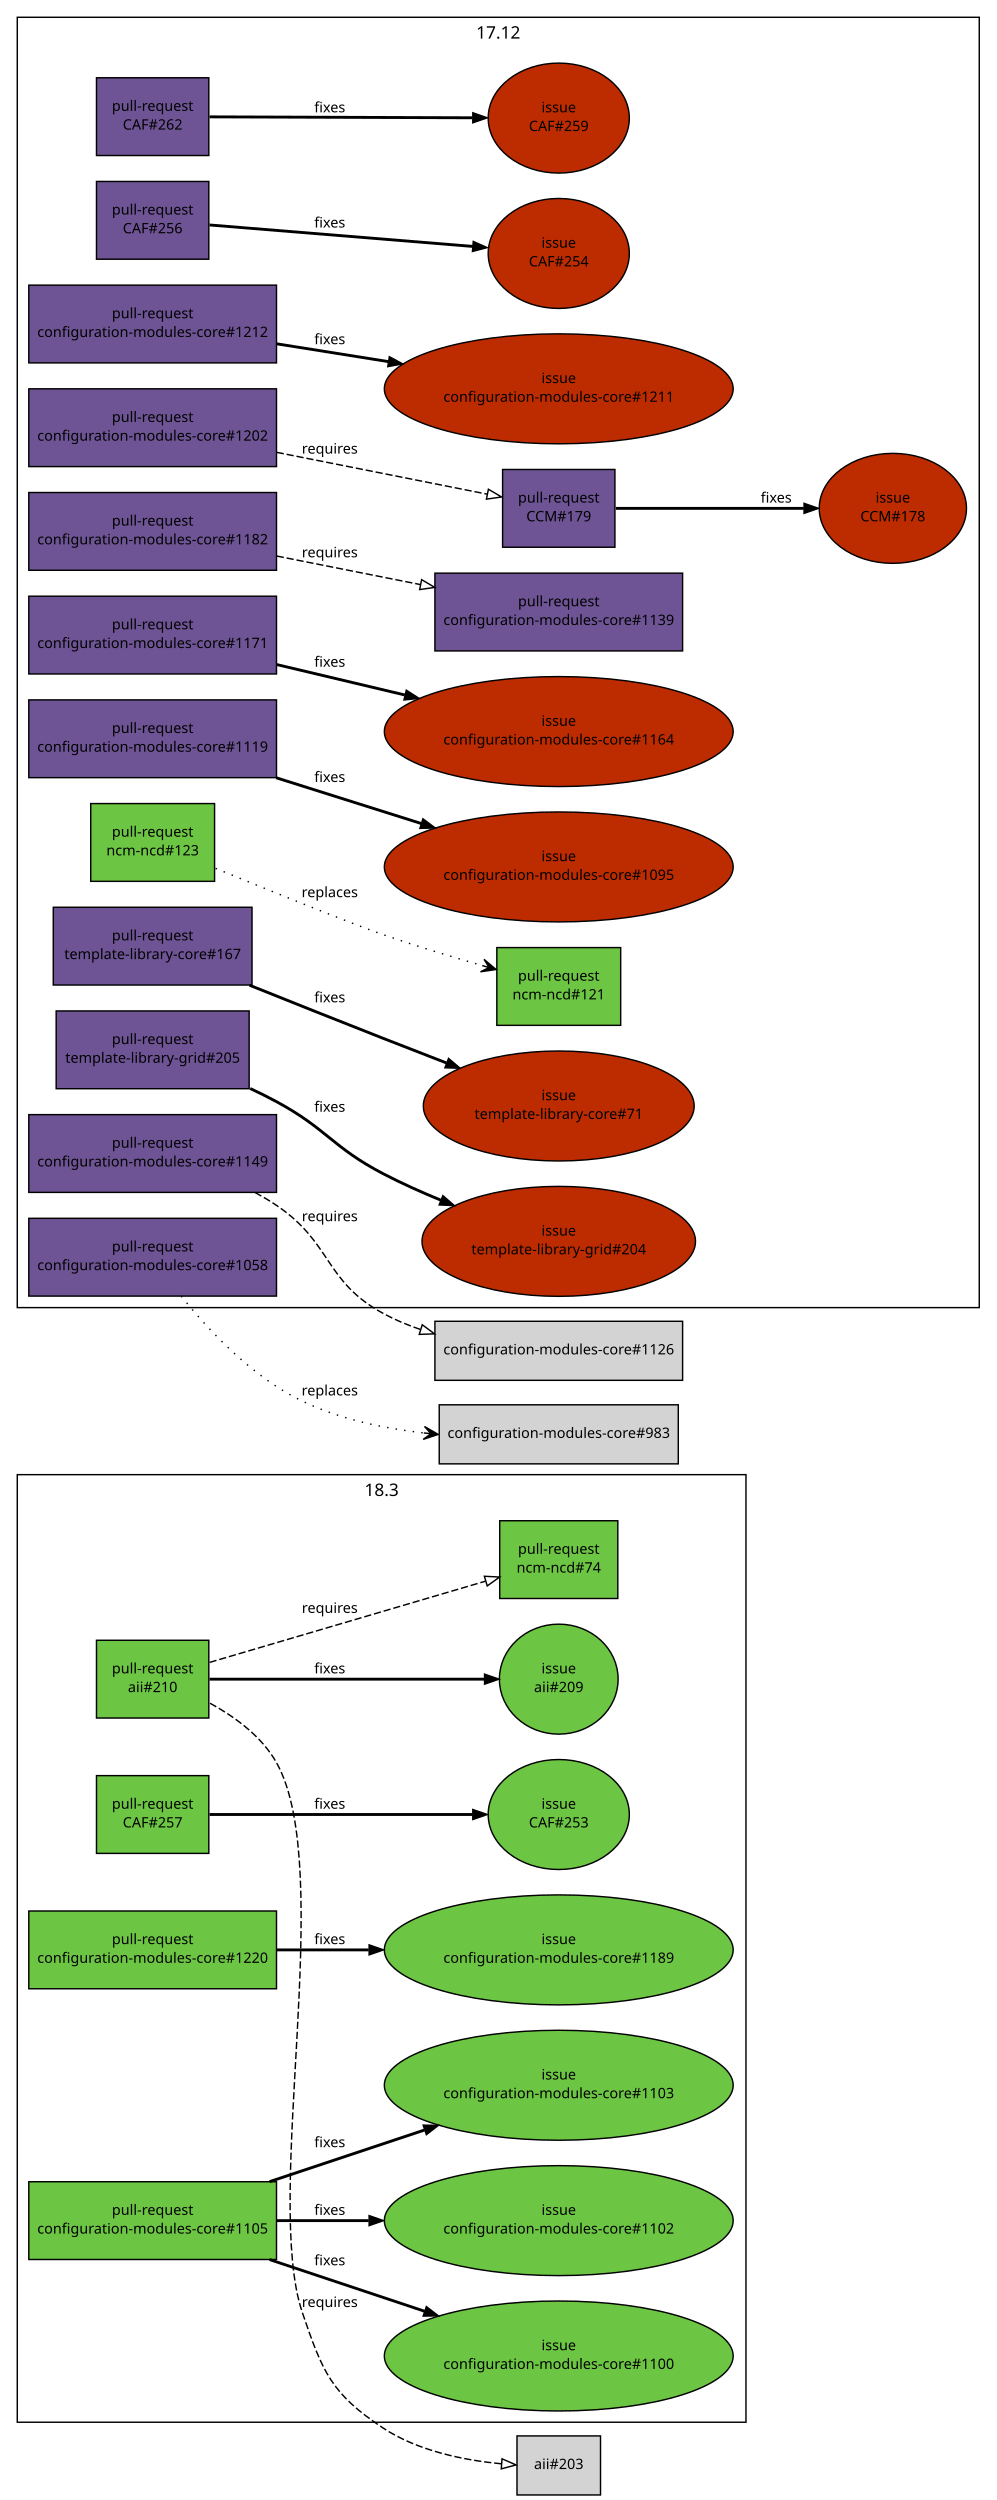
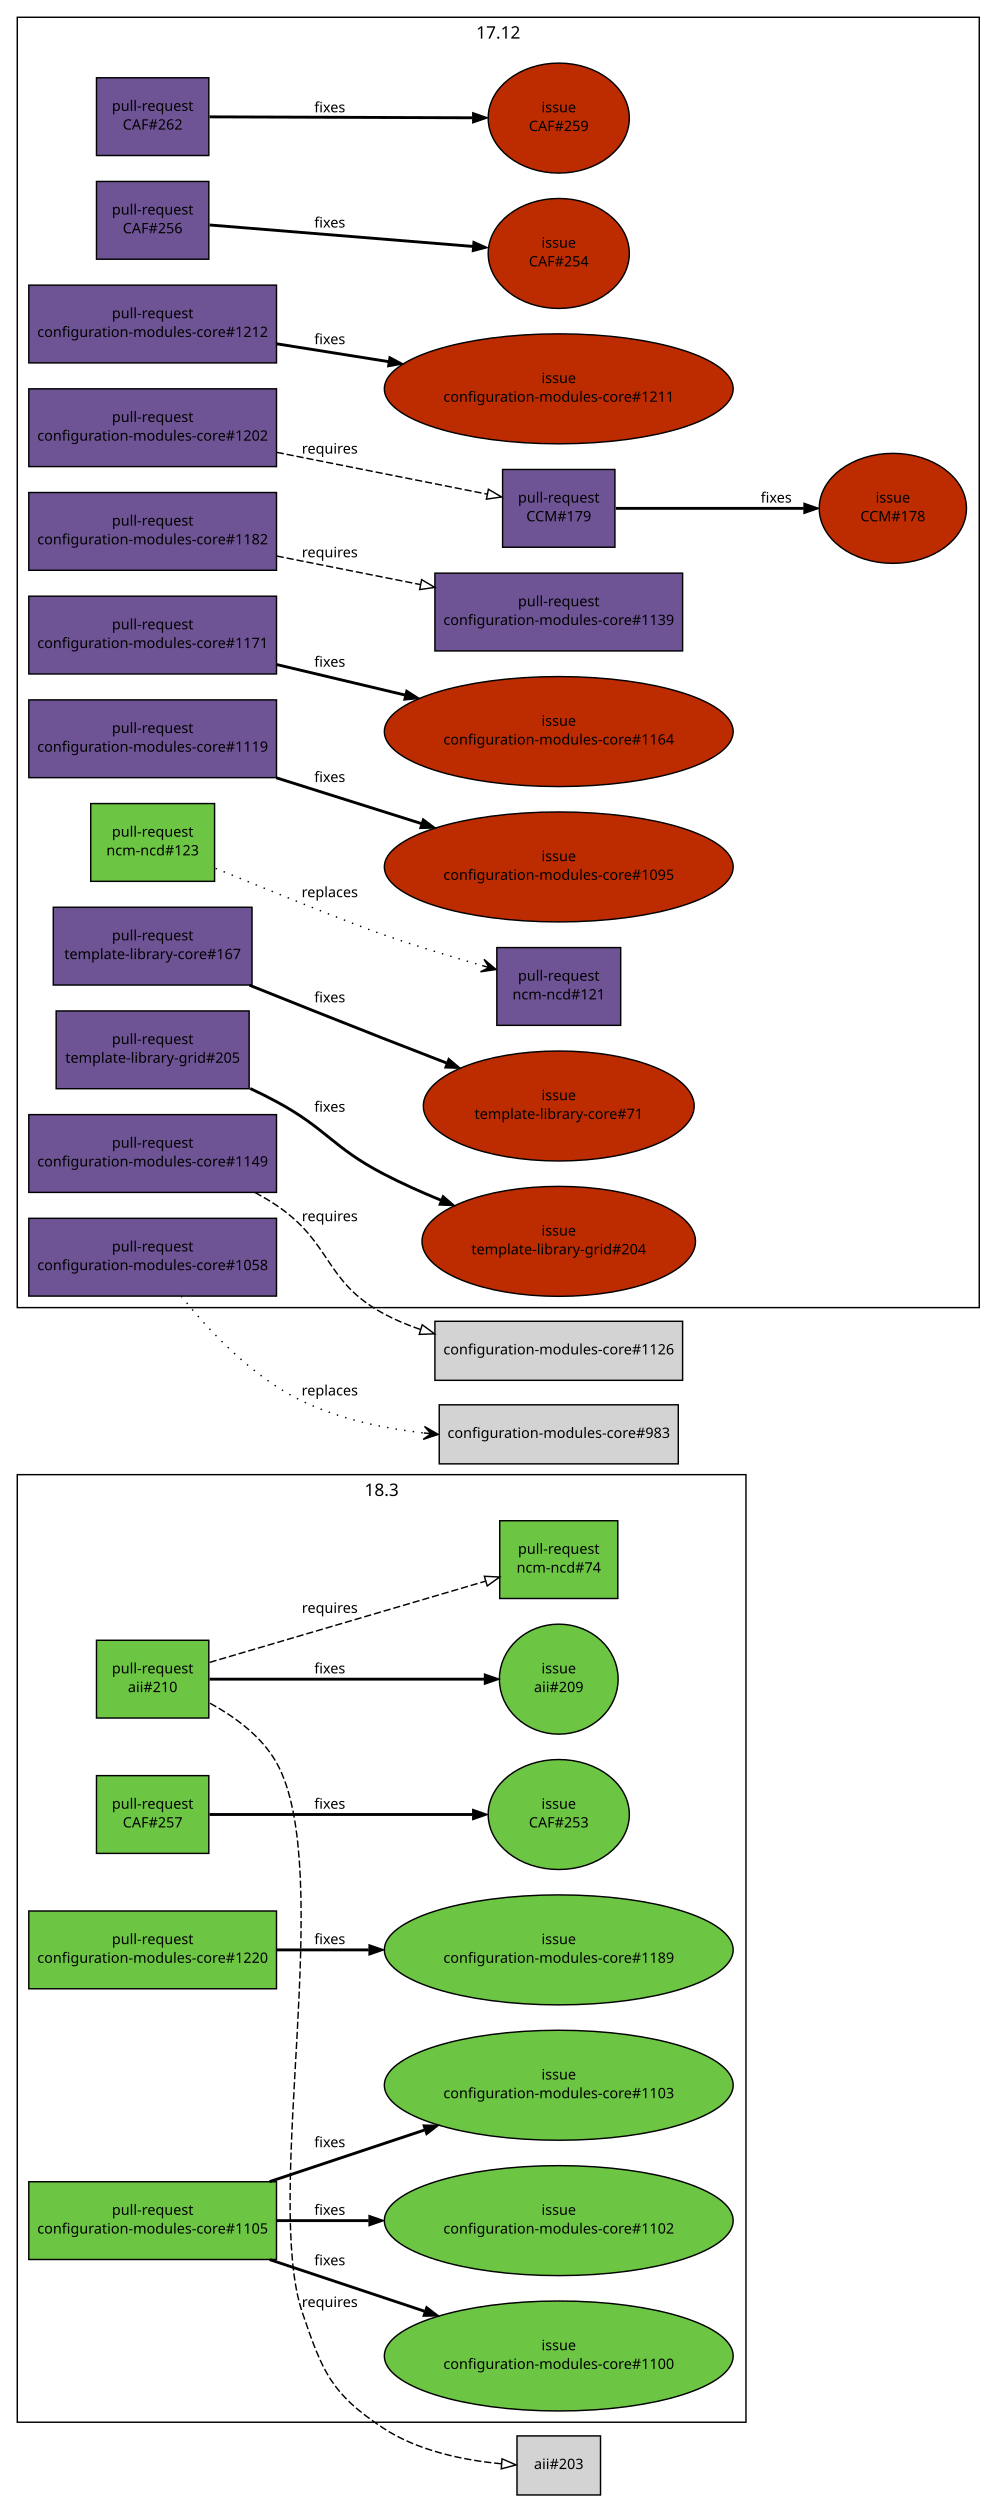
<svg xmlns="http://www.w3.org/2000/svg" xmlns:xlink="http://www.w3.org/1999/xlink" width="692pt" height="1736pt" viewBox="0.00 0.00 692.00 1736.00">
  <g id="graph1" class="graph" transform="scale(1 1) rotate(0) translate(4 1732)">
    <polygon fill="white" stroke="white" points="-4,5 -4,-1732 689,-1732 689,5 -4,5" />
    <g id="graph3" class="cluster">
      <polygon fill="none" stroke="black" points="8,-50 8,-708 514,-708 514,-50 8,-50" />
      <text text-anchor="middle" x="261" y="-693.2" font-family="Sans" font-size="12.00">18.3</text>
    </g>
    <g id="graph4" class="cluster">
      <polygon fill="none" stroke="black" points="8,-824 8,-1720 676,-1720 676,-824 8,-824" />
      <text text-anchor="middle" x="342" y="-1705.2" font-family="Sans" font-size="12.00">17.12</text>
    </g>
    <g id="node1" class="node">
      <a xlink:href="https://github.com/quattor/aii/pull/210" xlink:title="Shellfe: support active config for plugins" target="_parent">
        <polygon fill="#6cc644" stroke="black" points="141,-593 63,-593 63,-539 141,-539 141,-593" />
        <text text-anchor="middle" x="102" y="-570" font-family="Sans" font-size="10.00">pull-request</text>
        <text text-anchor="middle" x="102" y="-557" font-family="Sans" font-size="10.00">aii#210</text>
      </a>
    </g>
    <g id="node3" class="node">
      <a xlink:href="https://github.com/quattor/aii/issues/209" xlink:title="support ACTIVE_CONFIG" target="_parent">
        <ellipse fill="#6cc644" stroke="black" cx="384" cy="-566" rx="41.217" ry="38.184" />
        <text text-anchor="middle" x="384" y="-570" font-family="Sans" font-size="10.00">issue</text>
        <text text-anchor="middle" x="384" y="-557" font-family="Sans" font-size="10.00">aii#209</text>
      </a>
    </g>
    <g id="edge2" class="edge">
      <path fill="none" stroke="black" stroke-width="2" d="M141.508,-566C191.35,-566 277.184,-566 332.226,-566" />
      <polygon fill="black" stroke="black" points="332.467,-569.5 342.467,-566 332.467,-562.5 332.467,-569.5" />
      <text text-anchor="middle" x="225" y="-570" font-family="Sans" font-size="10.00">fixes</text>
    </g>
    <g id="node5" class="node">
      <a xlink:href="https://github.com/quattor/ncm-ncd/pull/74" xlink:title="Set the current active config as an attribute to the component" target="_parent">
        <polygon fill="#6cc644" stroke="black" points="425,-676 343,-676 343,-622 425,-622 425,-676" />
        <text text-anchor="middle" x="384" y="-653" font-family="Sans" font-size="10.00">pull-request</text>
        <text text-anchor="middle" x="384" y="-640" font-family="Sans" font-size="10.00">ncm-ncd#74</text>
      </a>
    </g>
    <g id="edge4" class="edge">
      <path fill="none" stroke="black" stroke-dasharray="5,2" d="M141.508,-577.628C191.596,-592.37 278.034,-617.811 333.04,-634.001" />
      <polygon fill="none" stroke="black" points="332.348,-637.446 342.929,-636.912 334.325,-630.731 332.348,-637.446" />
      <text text-anchor="middle" x="225" y="-612" font-family="Sans" font-size="10.00">requires</text>
    </g>
    <g id="node7" class="node">
      <polygon fill="lightgrey" stroke="black" points="413,-40.5 355,-40.5 355,0.5 413,0.5 413,-40.5" />
      <text text-anchor="middle" x="384" y="-17.5" font-family="Sans" font-size="10.00">aii#203</text>
    </g>
    <g id="edge6" class="edge">
      <path fill="none" stroke="black" stroke-dasharray="5,2" d="M141.842,-549.271C159.143,-539.824 177.761,-526.209 188,-508 229.655,-433.926 178.55,-206.428 206,-126 220.019,-84.925 225.817,-69.967 262,-46 286.358,-29.866 318.926,-23.516 344.285,-21.119" />
      <polygon fill="none" stroke="black" points="344.618,-24.604 354.316,-20.338 344.075,-17.625 344.618,-24.604" />
      <text text-anchor="middle" x="225" y="-130" font-family="Sans" font-size="10.00">requires</text>
    </g>
    <g id="node8" class="node">
      <a xlink:href="https://github.com/quattor/CAF/pull/262" xlink:title="FileWriter: set file status when no content was modified" target="_parent">
        <polygon fill="#6e5494" stroke="black" points="141,-1678 63,-1678 63,-1624 141,-1624 141,-1678" />
        <text text-anchor="middle" x="102" y="-1655" font-family="Sans" font-size="10.00">pull-request</text>
        <text text-anchor="middle" x="102" y="-1642" font-family="Sans" font-size="10.00">CAF#262</text>
      </a>
    </g>
    <g id="node10" class="node">
      <a xlink:href="https://github.com/quattor/CAF/issues/259" xlink:title="Filewriter: modify permissions when content is unmodified" target="_parent">
        <ellipse fill="#bd2c00" stroke="black" cx="384" cy="-1650" rx="48.998" ry="38.184" />
        <text text-anchor="middle" x="384" y="-1654" font-family="Sans" font-size="10.00">issue</text>
        <text text-anchor="middle" x="384" y="-1641" font-family="Sans" font-size="10.00">CAF#259</text>
      </a>
    </g>
    <g id="edge8" class="edge">
      <path fill="none" stroke="black" stroke-width="2" d="M141.508,-1650.86C188.929,-1650.69 268.931,-1650.41 323.996,-1650.21" />
      <polygon fill="black" stroke="black" points="324.329,-1653.71 334.316,-1650.18 324.304,-1646.71 324.329,-1653.71" />
      <text text-anchor="middle" x="225" y="-1654" font-family="Sans" font-size="10.00">fixes</text>
    </g>
    <g id="node11" class="node">
      <a xlink:href="https://github.com/quattor/CAF/pull/257" xlink:title="Process: run process as another user" target="_parent">
        <polygon fill="#6cc644" stroke="black" points="141,-499 63,-499 63,-445 141,-445 141,-499" />
        <text text-anchor="middle" x="102" y="-476" font-family="Sans" font-size="10.00">pull-request</text>
        <text text-anchor="middle" x="102" y="-463" font-family="Sans" font-size="10.00">CAF#257</text>
      </a>
    </g>
    <g id="node13" class="node">
      <a xlink:href="https://github.com/quattor/CAF/issues/253" xlink:title="CAF::Process: Include an option to execute the command as an specific user" target="_parent">
        <ellipse fill="#6cc644" stroke="black" cx="384" cy="-472" rx="48.998" ry="38.184" />
        <text text-anchor="middle" x="384" y="-476" font-family="Sans" font-size="10.00">issue</text>
        <text text-anchor="middle" x="384" y="-463" font-family="Sans" font-size="10.00">CAF#253</text>
      </a>
    </g>
    <g id="edge10" class="edge">
      <path fill="none" stroke="black" stroke-width="2" d="M141.508,-472C188.929,-472 268.931,-472 323.996,-472" />
      <polygon fill="black" stroke="black" points="324.316,-475.5 334.316,-472 324.316,-468.5 324.316,-475.5" />
      <text text-anchor="middle" x="225" y="-476" font-family="Sans" font-size="10.00">fixes</text>
    </g>
    <g id="node14" class="node">
      <a xlink:href="https://github.com/quattor/CAF/pull/256" xlink:title="Process: add sensitive option to prevent verbose reporting of the command" target="_parent">
        <polygon fill="#6e5494" stroke="black" points="141,-1606 63,-1606 63,-1552 141,-1552 141,-1606" />
        <text text-anchor="middle" x="102" y="-1583" font-family="Sans" font-size="10.00">pull-request</text>
        <text text-anchor="middle" x="102" y="-1570" font-family="Sans" font-size="10.00">CAF#256</text>
      </a>
    </g>
    <g id="node16" class="node">
      <a xlink:href="https://github.com/quattor/CAF/issues/254" xlink:title="CAF::Process: Include sensitive option" target="_parent">
        <ellipse fill="#bd2c00" stroke="black" cx="384" cy="-1556" rx="48.998" ry="38.184" />
        <text text-anchor="middle" x="384" y="-1560" font-family="Sans" font-size="10.00">issue</text>
        <text text-anchor="middle" x="384" y="-1547" font-family="Sans" font-size="10.00">CAF#254</text>
      </a>
    </g>
    <g id="edge12" class="edge">
      <path fill="none" stroke="black" stroke-width="2" d="M141.508,-1575.78C189.027,-1571.9 269.264,-1565.36 324.339,-1560.87" />
      <polygon fill="black" stroke="black" points="324.634,-1564.35 334.316,-1560.05 324.065,-1557.38 324.634,-1564.35" />
      <text text-anchor="middle" x="225" y="-1574" font-family="Sans" font-size="10.00">fixes</text>
    </g>
    <g id="node17" class="node">
      <a xlink:href="https://github.com/quattor/CCM/pull/179" xlink:title="TextRender: support unescape keys" target="_parent">
        <polygon fill="#6e5494" stroke="black" points="423,-1406 345,-1406 345,-1352 423,-1352 423,-1406" />
        <text text-anchor="middle" x="384" y="-1383" font-family="Sans" font-size="10.00">pull-request</text>
        <text text-anchor="middle" x="384" y="-1370" font-family="Sans" font-size="10.00">CCM#179</text>
      </a>
    </g>
    <g id="node19" class="node">
      <a xlink:href="https://github.com/quattor/CCM/issues/178" xlink:title="TextRender or getTree should support a way to unescape keys" target="_parent">
        <ellipse fill="#bd2c00" stroke="black" cx="616" cy="-1379" rx="51.118" ry="38.184" />
        <text text-anchor="middle" x="616" y="-1383" font-family="Sans" font-size="10.00">issue</text>
        <text text-anchor="middle" x="616" y="-1370" font-family="Sans" font-size="10.00">CCM#178</text>
      </a>
    </g>
    <g id="edge14" class="edge">
      <path fill="none" stroke="black" stroke-width="2" d="M423.619,-1379C459.411,-1379 512.668,-1379 554.079,-1379" />
      <polygon fill="black" stroke="black" points="554.334,-1382.5 564.334,-1379 554.334,-1375.5 554.334,-1382.5" />
      <text text-anchor="middle" x="535" y="-1383" font-family="Sans" font-size="10.00">fixes</text>
    </g>
    <g id="node20" class="node">
      <a xlink:href="https://github.com/quattor/configuration-modules-core/pull/1220" xlink:title="ncm-cups: Stop daemon if server not enabled" target="_parent">
        <polygon fill="#6cc644" stroke="black" points="188,-405 16,-405 16,-351 188,-351 188,-405" />
        <text text-anchor="middle" x="102" y="-382" font-family="Sans" font-size="10.00">pull-request</text>
        <text text-anchor="middle" x="102" y="-369" font-family="Sans" font-size="10.00">configuration-modules-core#1220</text>
      </a>
    </g>
    <g id="node22" class="node">
      <a xlink:href="https://github.com/quattor/configuration-modules-core/issues/1189" xlink:title="ncm-cups: Nodetype of client should stop running cups daemon" target="_parent">
        <ellipse fill="#6cc644" stroke="black" cx="384" cy="-378" rx="121.122" ry="38.184" />
        <text text-anchor="middle" x="384" y="-382" font-family="Sans" font-size="10.00">issue</text>
        <text text-anchor="middle" x="384" y="-369" font-family="Sans" font-size="10.00">configuration-modules-core#1189</text>
      </a>
    </g>
    <g id="edge16" class="edge">
      <path fill="none" stroke="black" stroke-width="2" d="M188.142,-378C208.347,-378 230.333,-378 252.033,-378" />
      <polygon fill="black" stroke="black" points="252.313,-381.5 262.313,-378 252.312,-374.5 252.313,-381.5" />
      <text text-anchor="middle" x="225" y="-382" font-family="Sans" font-size="10.00">fixes</text>
    </g>
    <g id="node23" class="node">
      <a xlink:href="https://github.com/quattor/configuration-modules-core/pull/1212" xlink:title="ncm-systemd: add support for AmbientCapabilities and CapabilityBoundingSet" target="_parent">
        <polygon fill="#6e5494" stroke="black" points="188,-1534 16,-1534 16,-1480 188,-1480 188,-1534" />
        <text text-anchor="middle" x="102" y="-1511" font-family="Sans" font-size="10.00">pull-request</text>
        <text text-anchor="middle" x="102" y="-1498" font-family="Sans" font-size="10.00">configuration-modules-core#1212</text>
      </a>
    </g>
    <g id="node25" class="node">
      <a xlink:href="https://github.com/quattor/configuration-modules-core/issues/1211" xlink:title="ncm-systemd 17.7: AmbientCapabilities service attribute not supported" target="_parent">
        <ellipse fill="#bd2c00" stroke="black" cx="384" cy="-1462" rx="121.122" ry="38.184" />
        <text text-anchor="middle" x="384" y="-1466" font-family="Sans" font-size="10.00">issue</text>
        <text text-anchor="middle" x="384" y="-1453" font-family="Sans" font-size="10.00">configuration-modules-core#1211</text>
      </a>
    </g>
    <g id="edge18" class="edge">
      <path fill="none" stroke="black" stroke-width="2" d="M188.142,-1493.25C212.63,-1489.35 239.734,-1485.02 265.773,-1480.87" />
      <polygon fill="black" stroke="black" points="266.369,-1484.32 275.693,-1479.28 265.266,-1477.4 266.369,-1484.32" />
      <text text-anchor="middle" x="225" y="-1493" font-family="Sans" font-size="10.00">fixes</text>
    </g>
    <g id="node26" class="node">
      <a xlink:href="https://github.com/quattor/configuration-modules-core/pull/1202" xlink:title="ncm-metaconfig: support new key conversion options from CCM::TextRender" target="_parent">
        <polygon fill="#6e5494" stroke="black" points="188,-1462 16,-1462 16,-1408 188,-1408 188,-1462" />
        <text text-anchor="middle" x="102" y="-1439" font-family="Sans" font-size="10.00">pull-request</text>
        <text text-anchor="middle" x="102" y="-1426" font-family="Sans" font-size="10.00">configuration-modules-core#1202</text>
      </a>
    </g>
    <g id="edge20" class="edge">
      <path fill="none" stroke="black" stroke-dasharray="5,2" d="M188.142,-1417.89C236.073,-1408.38 294.026,-1396.87 334.403,-1388.85" />
      <polygon fill="none" stroke="black" points="335.147,-1392.27 344.274,-1386.89 333.783,-1385.4 335.147,-1392.27" />
      <text text-anchor="middle" x="225" y="-1417" font-family="Sans" font-size="10.00">requires</text>
    </g>
    <g id="node28" class="node">
      <a xlink:href="https://github.com/quattor/configuration-modules-core/pull/1182" xlink:title="ncm-opennebula: Include 5.4.x configuration" target="_parent">
        <polygon fill="#6e5494" stroke="black" points="188,-1390 16,-1390 16,-1336 188,-1336 188,-1390" />
        <text text-anchor="middle" x="102" y="-1367" font-family="Sans" font-size="10.00">pull-request</text>
        <text text-anchor="middle" x="102" y="-1354" font-family="Sans" font-size="10.00">configuration-modules-core#1182</text>
      </a>
    </g>
    <g id="node30" class="node">
      <a xlink:href="https://github.com/quattor/configuration-modules-core/pull/1139" xlink:title="ncm-opennebula: include hugepages options" target="_parent">
        <polygon fill="#6e5494" stroke="black" points="470,-1334 298,-1334 298,-1280 470,-1280 470,-1334" />
        <text text-anchor="middle" x="384" y="-1311" font-family="Sans" font-size="10.00">pull-request</text>
        <text text-anchor="middle" x="384" y="-1298" font-family="Sans" font-size="10.00">configuration-modules-core#1139</text>
      </a>
    </g>
    <g id="edge22" class="edge">
      <path fill="none" stroke="black" stroke-dasharray="5,2" d="M188.142,-1345.89C219.701,-1339.63 255.605,-1332.5 287.976,-1326.07" />
      <polygon fill="none" stroke="black" points="288.774,-1329.48 297.9,-1324.1 287.41,-1322.61 288.774,-1329.48" />
      <text text-anchor="middle" x="225" y="-1345" font-family="Sans" font-size="10.00">requires</text>
    </g>
    <g id="node31" class="node">
      <a xlink:href="https://github.com/quattor/configuration-modules-core/pull/1171" xlink:title="ncm-cups enhancements and cleanups" target="_parent">
        <polygon fill="#6e5494" stroke="black" points="188,-1318 16,-1318 16,-1264 188,-1264 188,-1318" />
        <text text-anchor="middle" x="102" y="-1295" font-family="Sans" font-size="10.00">pull-request</text>
        <text text-anchor="middle" x="102" y="-1282" font-family="Sans" font-size="10.00">configuration-modules-core#1171</text>
      </a>
    </g>
    <g id="node33" class="node">
      <a xlink:href="https://github.com/quattor/configuration-modules-core/issues/1164" xlink:title="ncm-cups 17.7.0: configuration of ServerAlias + miscellanous enhancements" target="_parent">
        <ellipse fill="#bd2c00" stroke="black" cx="384" cy="-1224" rx="121.122" ry="38.184" />
        <text text-anchor="middle" x="384" y="-1228" font-family="Sans" font-size="10.00">issue</text>
        <text text-anchor="middle" x="384" y="-1215" font-family="Sans" font-size="10.00">configuration-modules-core#1164</text>
      </a>
    </g>
    <g id="edge24" class="edge">
      <path fill="none" stroke="black" stroke-width="2" d="M188.142,-1270.53C216.228,-1263.86 247.754,-1256.37 277.17,-1249.38" />
      <polygon fill="black" stroke="black" points="278.136,-1252.75 287.056,-1247.03 276.518,-1245.94 278.136,-1252.75" />
      <text text-anchor="middle" x="225" y="-1269" font-family="Sans" font-size="10.00">fixes</text>
    </g>
    <g id="node34" class="node">
      <a xlink:href="https://github.com/quattor/configuration-modules-core/pull/1149" xlink:title="ncm-metaconfig: rsyslog: rainer script configuration" target="_parent">
        <polygon fill="#6e5494" stroke="black" points="188,-958 16,-958 16,-904 188,-904 188,-958" />
        <text text-anchor="middle" x="102" y="-935" font-family="Sans" font-size="10.00">pull-request</text>
        <text text-anchor="middle" x="102" y="-922" font-family="Sans" font-size="10.00">configuration-modules-core#1149</text>
      </a>
    </g>
    <g id="node36" class="node">
      <polygon fill="lightgrey" stroke="black" points="470,-814.5 298,-814.5 298,-773.5 470,-773.5 470,-814.5" />
      <text text-anchor="middle" x="384" y="-791.5" font-family="Sans" font-size="10.00">configuration-modules-core#1126</text>
    </g>
    <g id="edge26" class="edge">
      <path fill="none" stroke="black" stroke-dasharray="5,2" d="M173.123,-903.926C178.288,-901.149 183.306,-898.172 188,-895 226.799,-868.781 220.929,-842.493 262,-820 270.176,-815.522 279.053,-811.815 288.162,-808.746" />
      <polygon fill="none" stroke="black" points="289.211,-812.085 297.72,-805.773 287.132,-805.401 289.211,-812.085" />
      <text text-anchor="middle" x="225" y="-884" font-family="Sans" font-size="10.00">requires</text>
    </g>
    <g id="node37" class="node">
      <a xlink:href="https://github.com/quattor/configuration-modules-core/pull/1119" xlink:title="ncm-systemd: cleanup, restarting modified unitfiles and initial handling of unconfigured units" target="_parent">
        <polygon fill="#6e5494" stroke="black" points="188,-1246 16,-1246 16,-1192 188,-1192 188,-1246" />
        <text text-anchor="middle" x="102" y="-1223" font-family="Sans" font-size="10.00">pull-request</text>
        <text text-anchor="middle" x="102" y="-1210" font-family="Sans" font-size="10.00">configuration-modules-core#1119</text>
      </a>
    </g>
    <g id="node39" class="node">
      <a xlink:href="https://github.com/quattor/configuration-modules-core/issues/1095" xlink:title="ncm-systemd: Manual intervention required in order for drop-in unit files to have any affect" target="_parent">
        <ellipse fill="#bd2c00" stroke="black" cx="384" cy="-1130" rx="121.122" ry="38.184" />
        <text text-anchor="middle" x="384" y="-1134" font-family="Sans" font-size="10.00">issue</text>
        <text text-anchor="middle" x="384" y="-1121" font-family="Sans" font-size="10.00">configuration-modules-core#1095</text>
      </a>
    </g>
    <g id="edge28" class="edge">
      <path fill="none" stroke="black" stroke-width="2" d="M187.758,-1191.93C219.614,-1181.88 255.94,-1170.42 288.606,-1160.11" />
      <polygon fill="black" stroke="black" points="289.681,-1163.44 298.164,-1157.09 287.574,-1156.76 289.681,-1163.44" />
      <text text-anchor="middle" x="225" y="-1189" font-family="Sans" font-size="10.00">fixes</text>
    </g>
    <g id="node40" class="node">
      <a xlink:href="https://github.com/quattor/configuration-modules-core/pull/1105" xlink:title="ncm-authconfig: fix krb5_realm, user_object_class and newline between ldap_krb5_canonicalize and ldap_krb5_realm" target="_parent">
        <polygon fill="#6cc644" stroke="black" points="188,-217 16,-217 16,-163 188,-163 188,-217" />
        <text text-anchor="middle" x="102" y="-194" font-family="Sans" font-size="10.00">pull-request</text>
        <text text-anchor="middle" x="102" y="-181" font-family="Sans" font-size="10.00">configuration-modules-core#1105</text>
      </a>
    </g>
    <g id="node42" class="node">
      <a xlink:href="https://github.com/quattor/configuration-modules-core/issues/1100" xlink:title="ncm-authconfig : no newline after krb5_canonicalize option" target="_parent">
        <ellipse fill="#6cc644" stroke="black" cx="384" cy="-96" rx="121.122" ry="38.184" />
        <text text-anchor="middle" x="384" y="-100" font-family="Sans" font-size="10.00">issue</text>
        <text text-anchor="middle" x="384" y="-87" font-family="Sans" font-size="10.00">configuration-modules-core#1100</text>
      </a>
    </g>
    <g id="edge30" class="edge">
      <path fill="none" stroke="black" stroke-width="2" d="M183.188,-162.937C216.8,-151.733 255.98,-138.673 290.762,-127.079" />
      <polygon fill="black" stroke="black" points="292.067,-130.334 300.448,-123.851 289.854,-123.693 292.067,-130.334" />
      <text text-anchor="middle" x="225" y="-159" font-family="Sans" font-size="10.00">fixes</text>
    </g>
    <g id="node44" class="node">
      <a xlink:href="https://github.com/quattor/configuration-modules-core/issues/1102" xlink:title="ncm-authconfig: There is no " target="_parent">
        <ellipse fill="#6cc644" stroke="black" cx="384" cy="-190" rx="121.122" ry="38.184" />
        <text text-anchor="middle" x="384" y="-194" font-family="Sans" font-size="10.00">issue</text>
        <text text-anchor="middle" x="384" y="-181" font-family="Sans" font-size="10.00">configuration-modules-core#1102</text>
      </a>
    </g>
    <g id="edge32" class="edge">
      <path fill="none" stroke="black" stroke-width="2" d="M188.142,-190C208.347,-190 230.333,-190 252.033,-190" />
      <polygon fill="black" stroke="black" points="252.313,-193.5 262.313,-190 252.312,-186.5 252.313,-193.5" />
      <text text-anchor="middle" x="225" y="-194" font-family="Sans" font-size="10.00">fixes</text>
    </g>
    <g id="node46" class="node">
      <a xlink:href="https://github.com/quattor/configuration-modules-core/issues/1103" xlink:title="ncm-authconfig: krb5_realm = ARRAY(0x39a5830)" target="_parent">
        <ellipse fill="#6cc644" stroke="black" cx="384" cy="-284" rx="121.122" ry="38.184" />
        <text text-anchor="middle" x="384" y="-288" font-family="Sans" font-size="10.00">issue</text>
        <text text-anchor="middle" x="384" y="-275" font-family="Sans" font-size="10.00">configuration-modules-core#1103</text>
      </a>
    </g>
    <g id="edge34" class="edge">
      <path fill="none" stroke="black" stroke-width="2" d="M183.188,-217.063C216.8,-228.267 255.98,-241.327 290.762,-252.921" />
      <polygon fill="black" stroke="black" points="289.854,-256.307 300.448,-256.149 292.067,-249.666 289.854,-256.307" />
      <text text-anchor="middle" x="225" y="-241" font-family="Sans" font-size="10.00">fixes</text>
    </g>
    <g id="node47" class="node">
      <a xlink:href="https://github.com/quattor/configuration-modules-core/pull/1058" xlink:title="ncm-ssh: disable insecure ssh ciphersuites and macs" target="_parent">
        <polygon fill="#6e5494" stroke="black" points="188,-886 16,-886 16,-832 188,-832 188,-886" />
        <text text-anchor="middle" x="102" y="-863" font-family="Sans" font-size="10.00">pull-request</text>
        <text text-anchor="middle" x="102" y="-850" font-family="Sans" font-size="10.00">configuration-modules-core#1058</text>
      </a>
    </g>
    <g id="node49" class="node">
      <polygon fill="lightgrey" stroke="black" points="467,-756.5 301,-756.5 301,-715.5 467,-715.5 467,-756.5" />
      <text text-anchor="middle" x="384" y="-733.5" font-family="Sans" font-size="10.00">configuration-modules-core#983</text>
    </g>
    <g id="edge36" class="edge">
      <path fill="none" stroke="black" stroke-dasharray="1,5" d="M121.809,-831.968C140.648,-808.479 171.218,-775.679 206,-759 231.774,-746.64 261.932,-740.185 290.024,-736.99" />
      <polygon fill="black" stroke="black" points="300.268,-735.955 290.771,-741.438 295.293,-736.458 290.318,-736.96 290.318,-736.96 290.318,-736.96 295.293,-736.458 289.866,-732.483 300.268,-735.955 300.268,-735.955" />
      <text text-anchor="middle" x="225" y="-763" font-family="Sans" font-size="10.00">replaces</text>
    </g>
    <g id="node50" class="node">
      <a xlink:href="https://github.com/quattor/ncm-ncd/pull/123" xlink:title="ncm-ncd: run from temporary directory" target="_parent">
        <polygon fill="#6cc644" stroke="black" points="145,-1174 59,-1174 59,-1120 145,-1120 145,-1174" />
        <text text-anchor="middle" x="102" y="-1151" font-family="Sans" font-size="10.00">pull-request</text>
        <text text-anchor="middle" x="102" y="-1138" font-family="Sans" font-size="10.00">ncm-ncd#123</text>
      </a>
    </g>
    <g id="node52" class="node">
      <a xlink:href="https://github.com/quattor/ncm-ncd/pull/121" xlink:title="rework chdir handling use mktemp instead of '/tmp'" target="_parent">
-         <polygon fill="#6cc644" stroke="black" points="427,-1074 341,-1074 341,-1020 427,-1020 427,-1074" />
+         <polygon fill="#6e5494" stroke="black" points="427,-1074 341,-1074 341,-1020 427,-1020 427,-1074" />
        <text text-anchor="middle" x="384" y="-1051" font-family="Sans" font-size="10.00">pull-request</text>
        <text text-anchor="middle" x="384" y="-1038" font-family="Sans" font-size="10.00">ncm-ncd#121</text>
      </a>
    </g>
    <g id="edge38" class="edge">
      <path fill="none" stroke="black" stroke-dasharray="1,5" d="M145.699,-1128.99C185.01,-1112.88 239.881,-1090.67 262,-1083 284.346,-1075.25 309.347,-1067.69 330.871,-1061.51" />
      <polygon fill="black" stroke="black" points="340.494,-1058.77 332.107,-1065.83 335.684,-1060.14 330.875,-1061.51 330.875,-1061.51 330.875,-1061.51 335.684,-1060.14 329.644,-1057.18 340.494,-1058.77 340.494,-1058.77" />
      <text text-anchor="middle" x="225" y="-1109" font-family="Sans" font-size="10.00">replaces</text>
    </g>
    <g id="node53" class="node">
      <a xlink:href="https://github.com/quattor/template-library-core/pull/167" xlink:title="schema: Add support for aquilon clusters" target="_parent">
        <polygon fill="#6e5494" stroke="black" points="171,-1102 33,-1102 33,-1048 171,-1048 171,-1102" />
        <text text-anchor="middle" x="102" y="-1079" font-family="Sans" font-size="10.00">pull-request</text>
        <text text-anchor="middle" x="102" y="-1066" font-family="Sans" font-size="10.00">template-library-core#167</text>
      </a>
    </g>
    <g id="node55" class="node">
      <a xlink:href="https://github.com/quattor/template-library-core/issues/71" xlink:title="Schema for aquilon cluster archetypes needed" target="_parent">
        <ellipse fill="#bd2c00" stroke="black" cx="384" cy="-964" rx="94.045" ry="38.184" />
        <text text-anchor="middle" x="384" y="-968" font-family="Sans" font-size="10.00">issue</text>
        <text text-anchor="middle" x="384" y="-955" font-family="Sans" font-size="10.00">template-library-core#71</text>
      </a>
    </g>
    <g id="edge40" class="edge">
      <path fill="none" stroke="black" stroke-width="2" d="M169.264,-1047.87C197.826,-1036.41 231.506,-1022.97 262,-1011 276.212,-1005.42 291.378,-999.528 306.016,-993.872" />
      <polygon fill="black" stroke="black" points="307.474,-997.061 315.544,-990.196 304.954,-990.531 307.474,-997.061" />
      <text text-anchor="middle" x="225" y="-1036" font-family="Sans" font-size="10.00">fixes</text>
    </g>
    <g id="node56" class="node">
      <a xlink:href="https://github.com/quattor/template-library-grid/pull/205" xlink:title="repository/config/htcondor: Cleanup and make use of repository name" target="_parent">
        <polygon fill="#6e5494" stroke="black" points="169,-1030 35,-1030 35,-976 169,-976 169,-1030" />
        <text text-anchor="middle" x="102" y="-1007" font-family="Sans" font-size="10.00">pull-request</text>
        <text text-anchor="middle" x="102" y="-994" font-family="Sans" font-size="10.00">template-library-grid#205</text>
      </a>
    </g>
    <g id="node58" class="node">
      <a xlink:href="https://github.com/quattor/template-library-grid/issues/204" xlink:title="htcondor repo" target="_parent">
        <ellipse fill="#bd2c00" stroke="black" cx="384" cy="-870" rx="94.96" ry="38.184" />
        <text text-anchor="middle" x="384" y="-874" font-family="Sans" font-size="10.00">issue</text>
        <text text-anchor="middle" x="384" y="-861" font-family="Sans" font-size="10.00">template-library-grid#204</text>
      </a>
    </g>
    <g id="edge42" class="edge">
      <path fill="none" stroke="black" stroke-width="2" d="M169.734,-976.149C175.987,-973.222 182.161,-970.154 188,-967 222.922,-948.133 226.811,-935.363 262,-917 274.671,-910.388 288.49,-904.185 302.125,-898.59" />
      <polygon fill="black" stroke="black" points="303.545,-901.791 311.52,-894.816 300.936,-895.296 303.545,-901.791" />
      <text text-anchor="middle" x="225" y="-960" font-family="Sans" font-size="10.00">fixes</text>
    </g>
  </g>
</svg>
